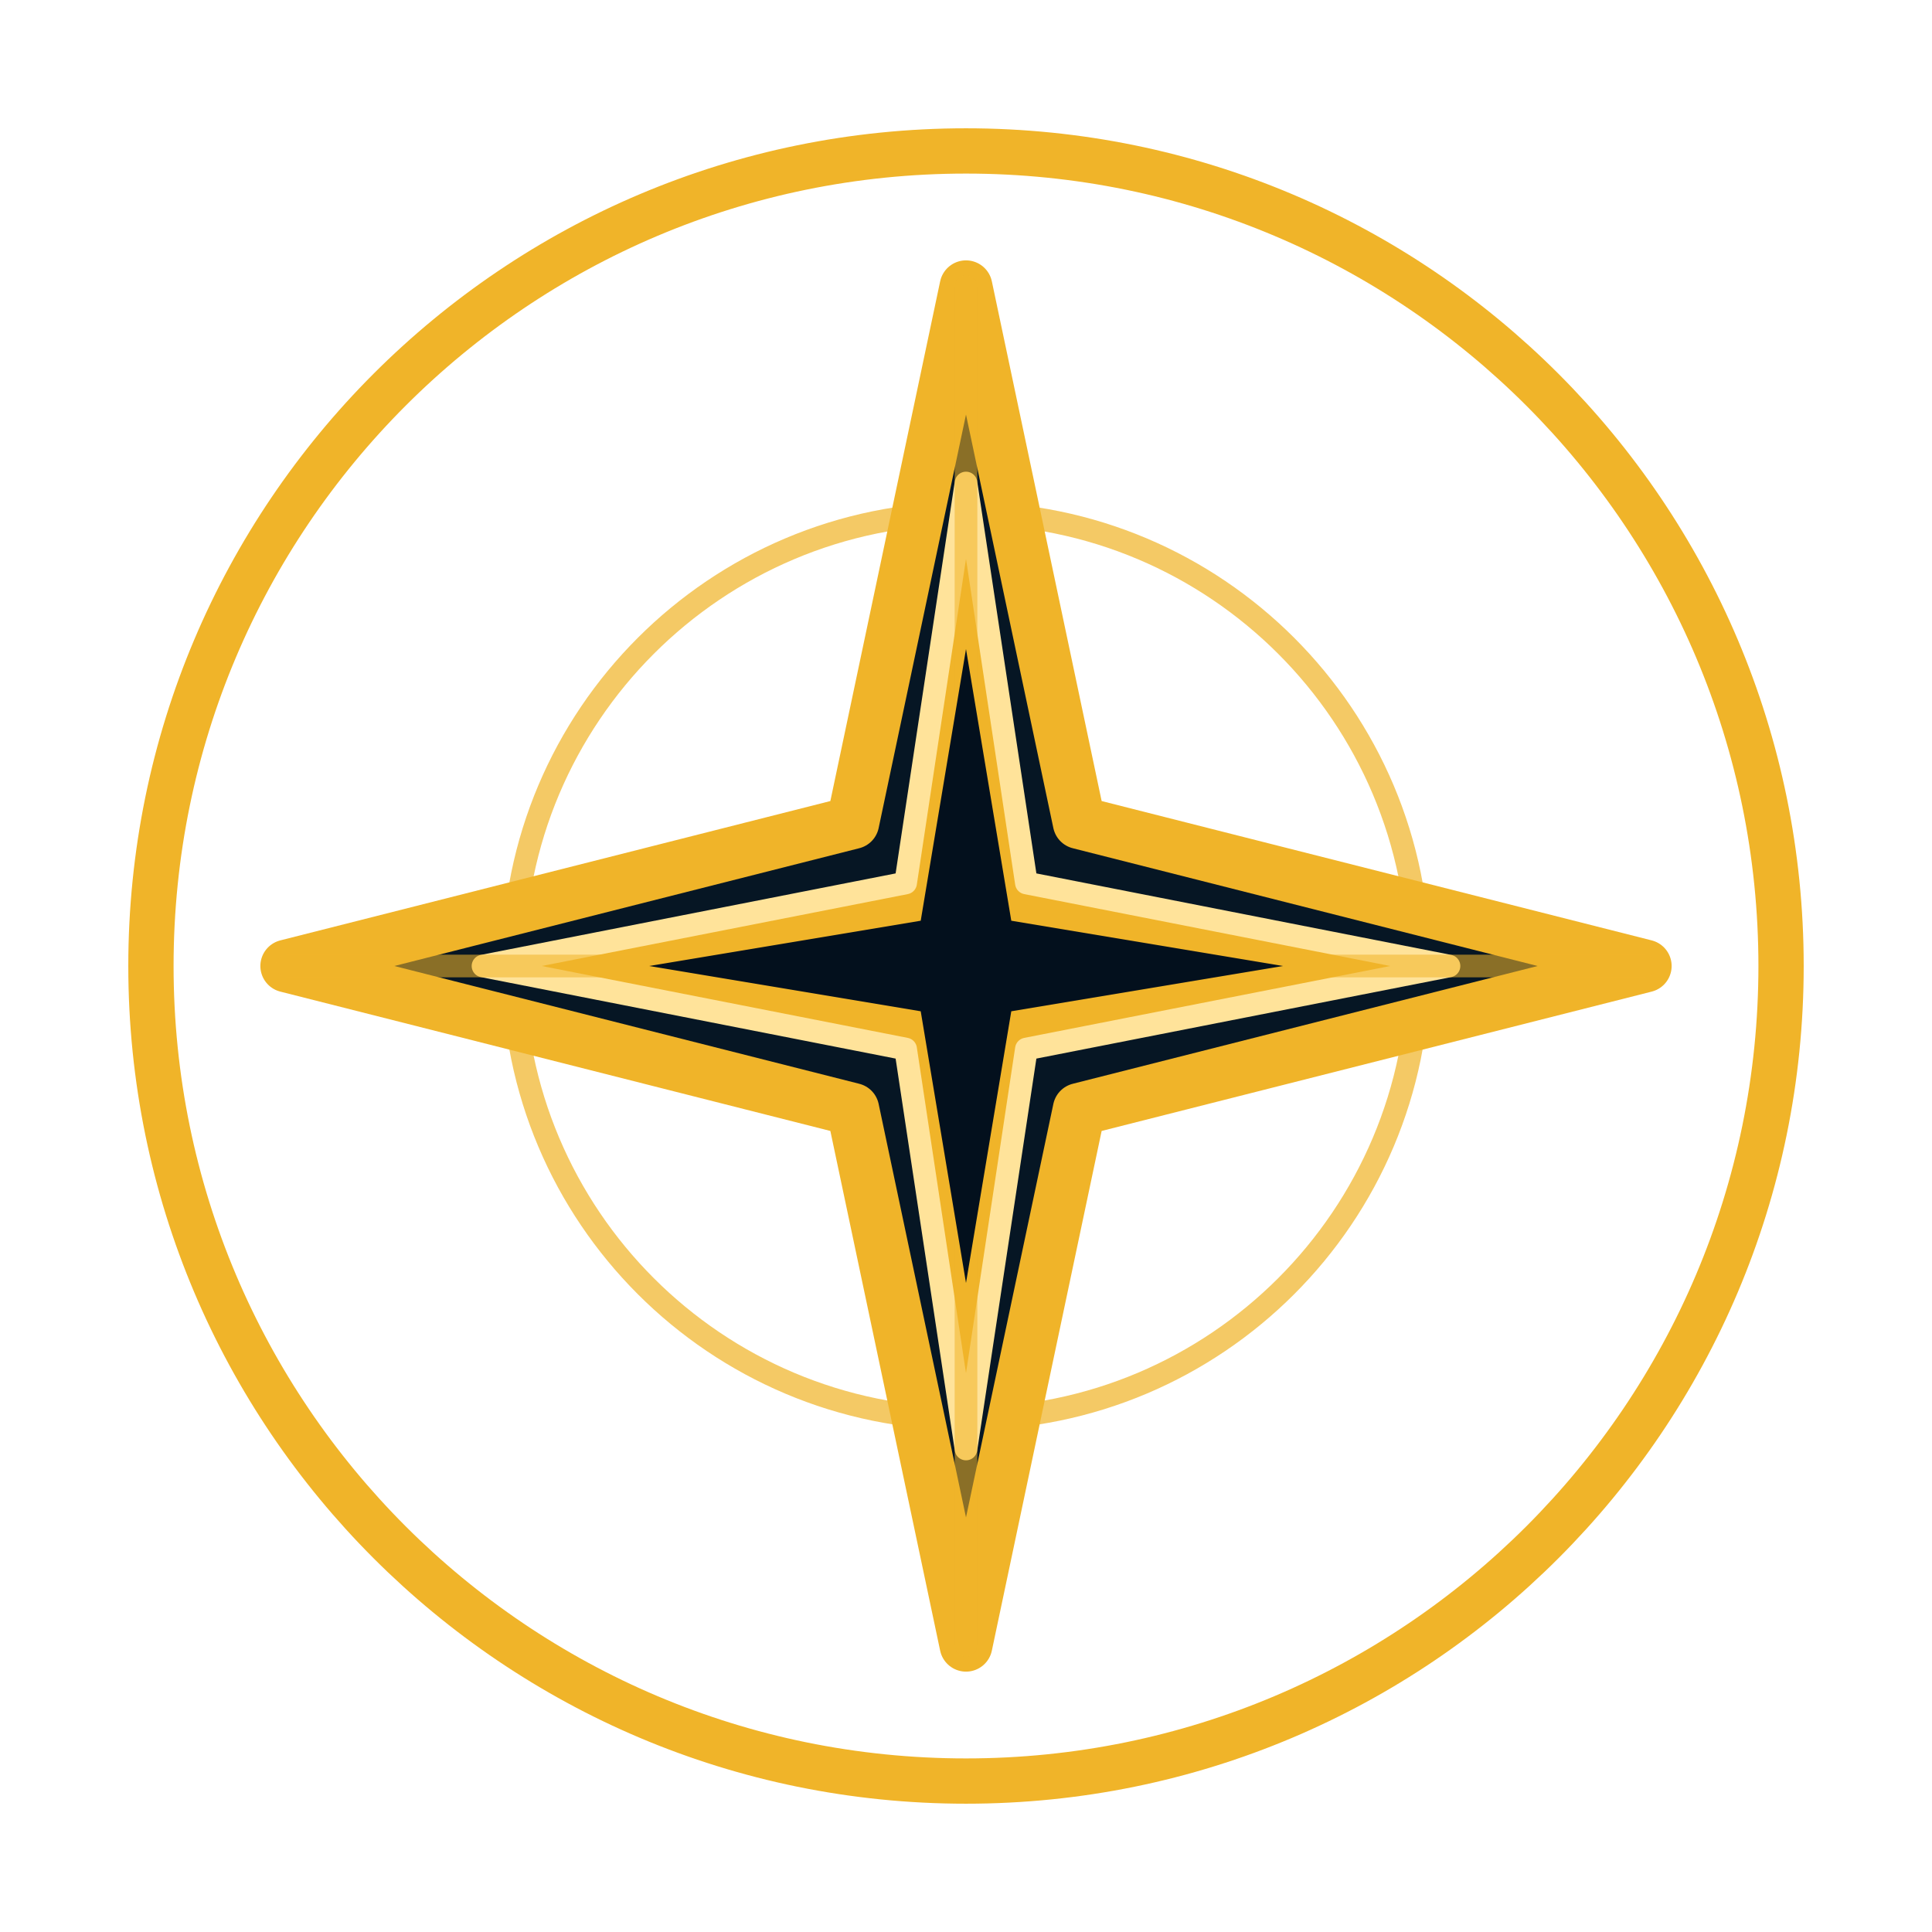
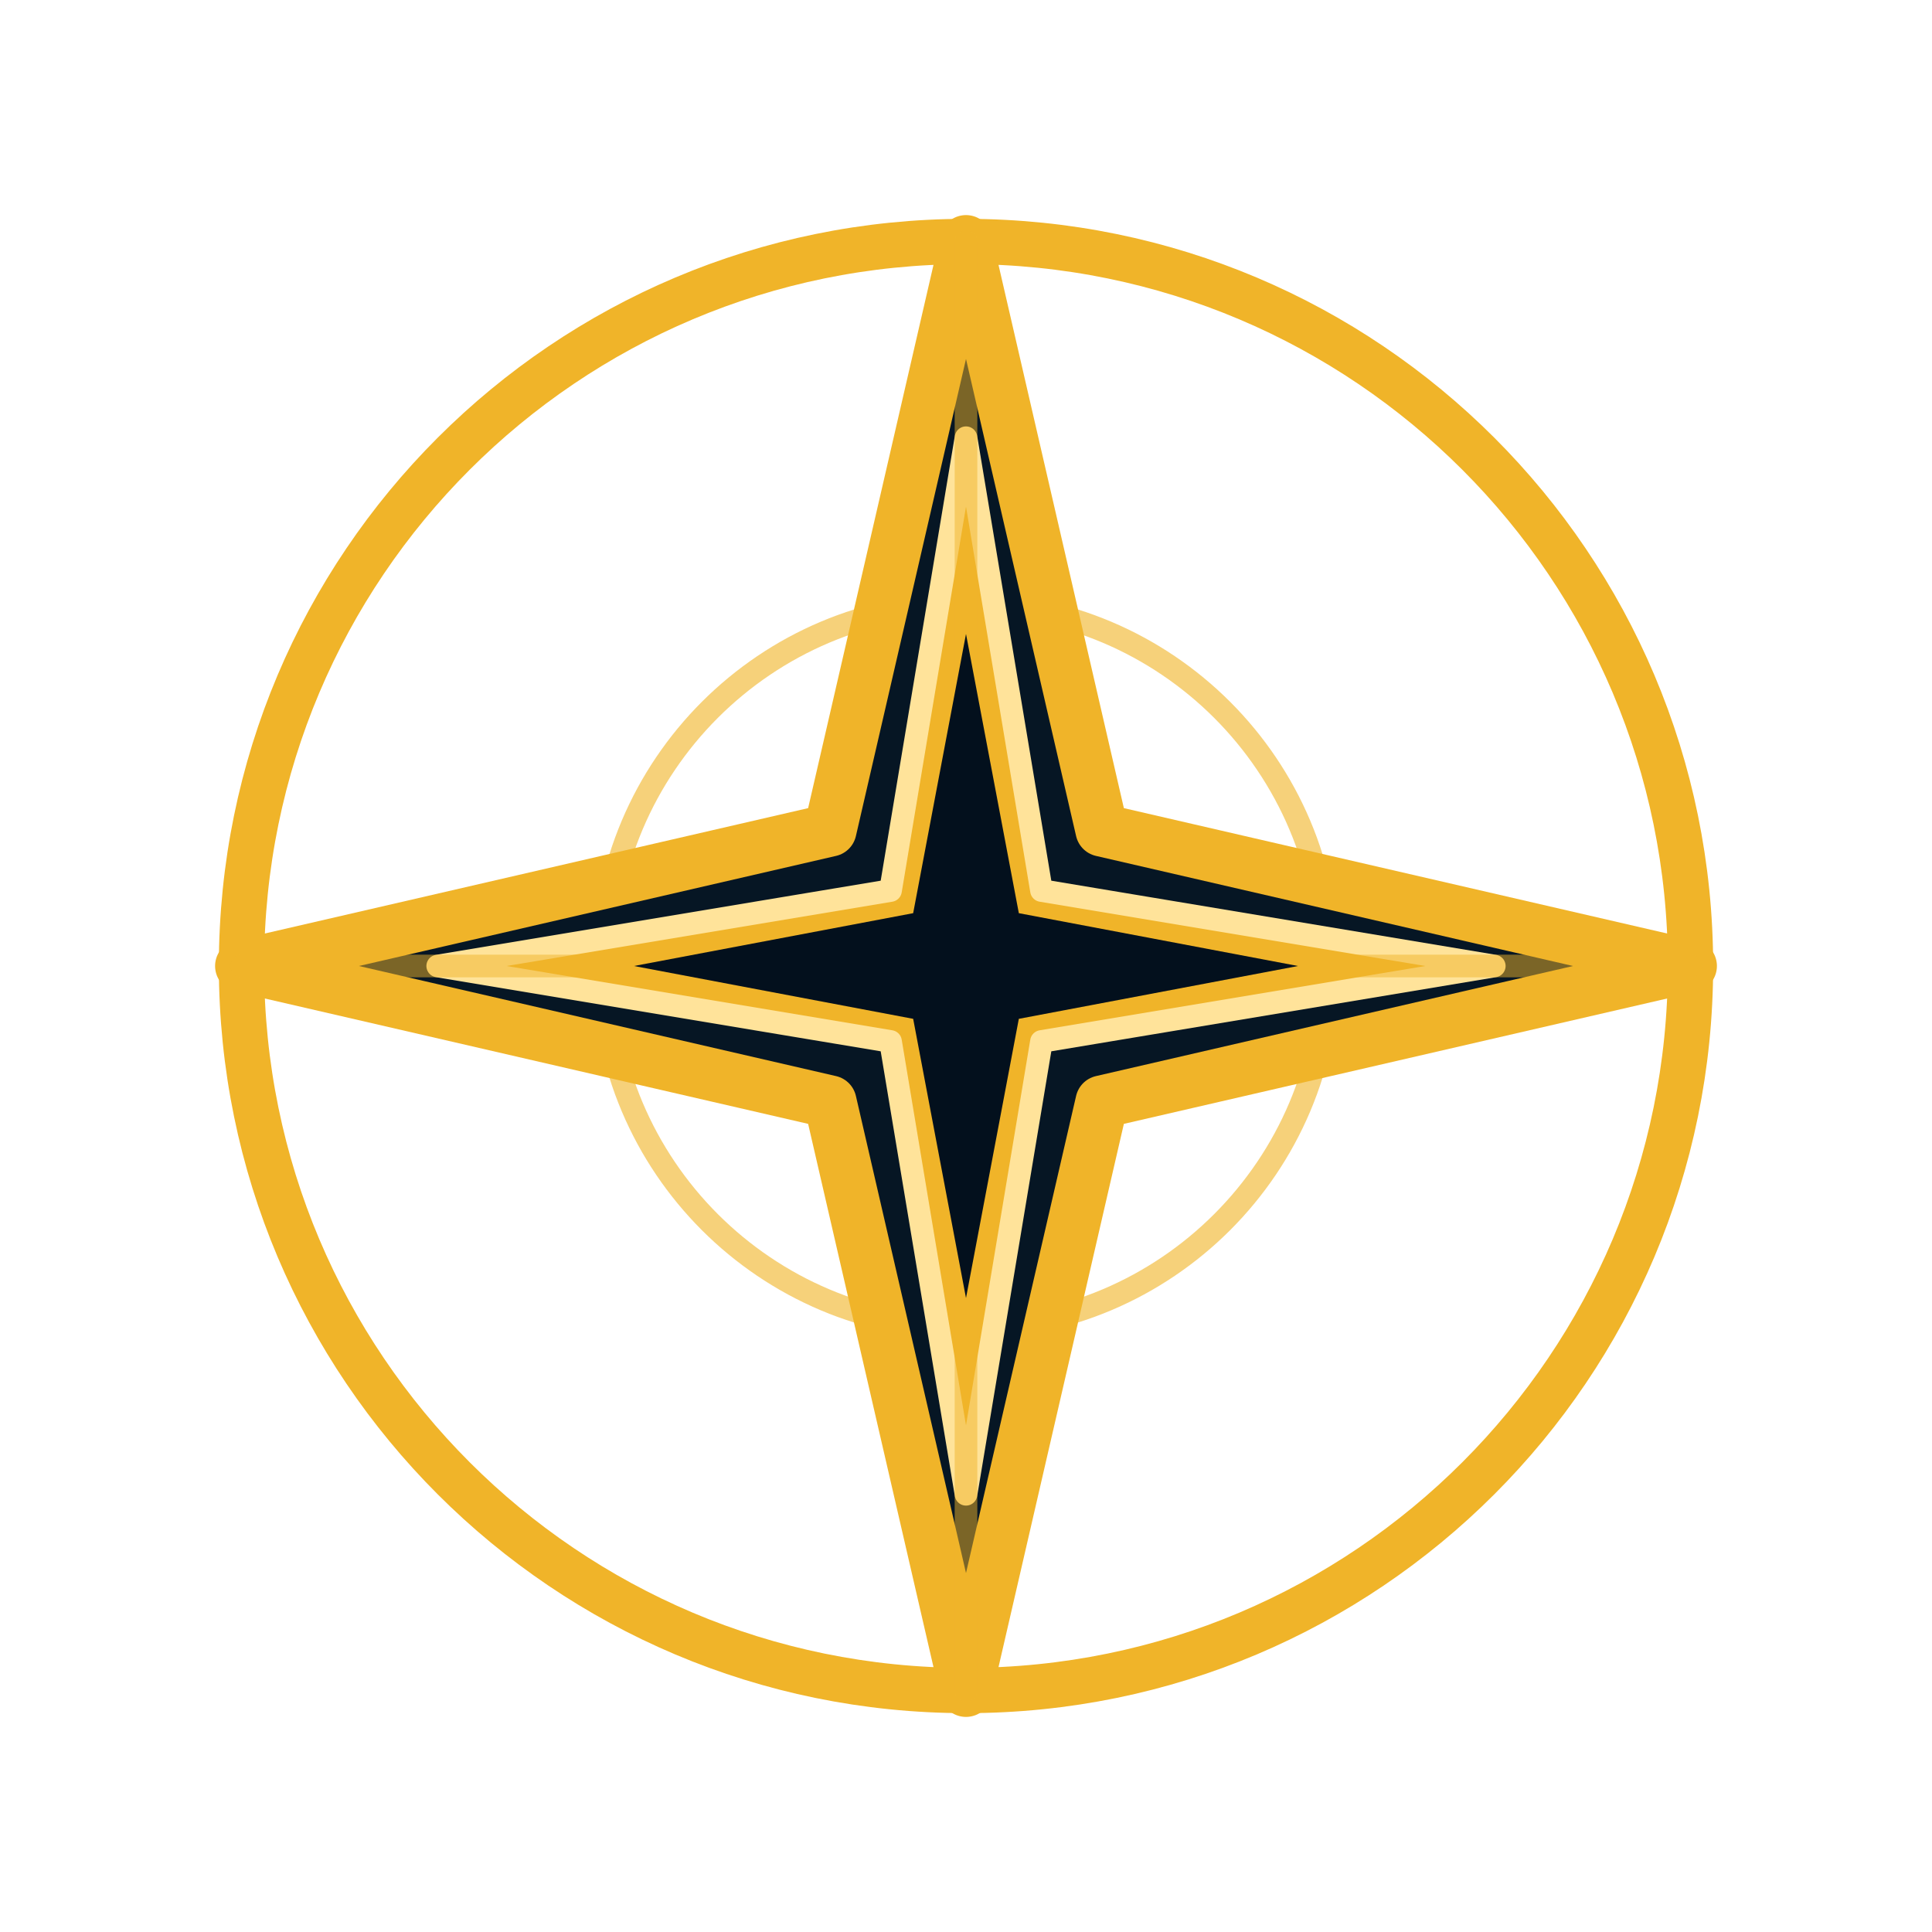
<svg xmlns="http://www.w3.org/2000/svg" width="256" height="256" viewBox="0 0 256 256" fill="none">
-   <circle cx="128" cy="128" r="108" stroke="#F0B429" stroke-width="6" />
-   <circle cx="128" cy="128" r="60" stroke="#F0B429" stroke-width="3" opacity=".72" />
-   <path d="M128 38 143 109 218 128 143 147 128 218 113 147 38 128 113 109 128 38Z" fill="#061624" stroke="#F0B429" stroke-width="7" stroke-linejoin="round" />
-   <path d="M128 64 136 117 192 128 136 139 128 192 120 139 64 128 120 117 128 64Z" fill="#F0B429" stroke="#FFE39A" stroke-width="3" stroke-linejoin="round" />
-   <path d="M128 38v180M38 128h180" stroke="#F0B429" stroke-width="3" stroke-linecap="round" opacity=".56" />
-   <path d="M128 86 134 122 170 128 134 134 128 170 122 134 86 128 122 122 128 86Z" fill="#03101D" />
+   <circle cx="128" cy="128" r="96" stroke="#F0B429" stroke-width="6" />
+   <circle cx="128" cy="128" r="48" stroke="#F0B429" stroke-width="3" opacity=".62" />
+   <path d="M128 32 146 110 224 128 146 146 128 224 110 146 32 128 110 110 128 32Z" fill="#061624" stroke="#F0B429" stroke-width="7" stroke-linejoin="round" />
+   <path d="M128 58 138 118 198 128 138 138 128 198 118 138 58 128 118 118 128 58Z" fill="#F0B429" stroke="#FFE39A" stroke-width="3" stroke-linejoin="round" />
+   <path d="M128 32v192M32 128h192" stroke="#F0B429" stroke-width="3" stroke-linecap="round" opacity=".5" />
+   <path d="M128 84 135 121 172 128 135 135 128 172 121 135 84 128 121 121 128 84Z" fill="#03101D" />
</svg>
